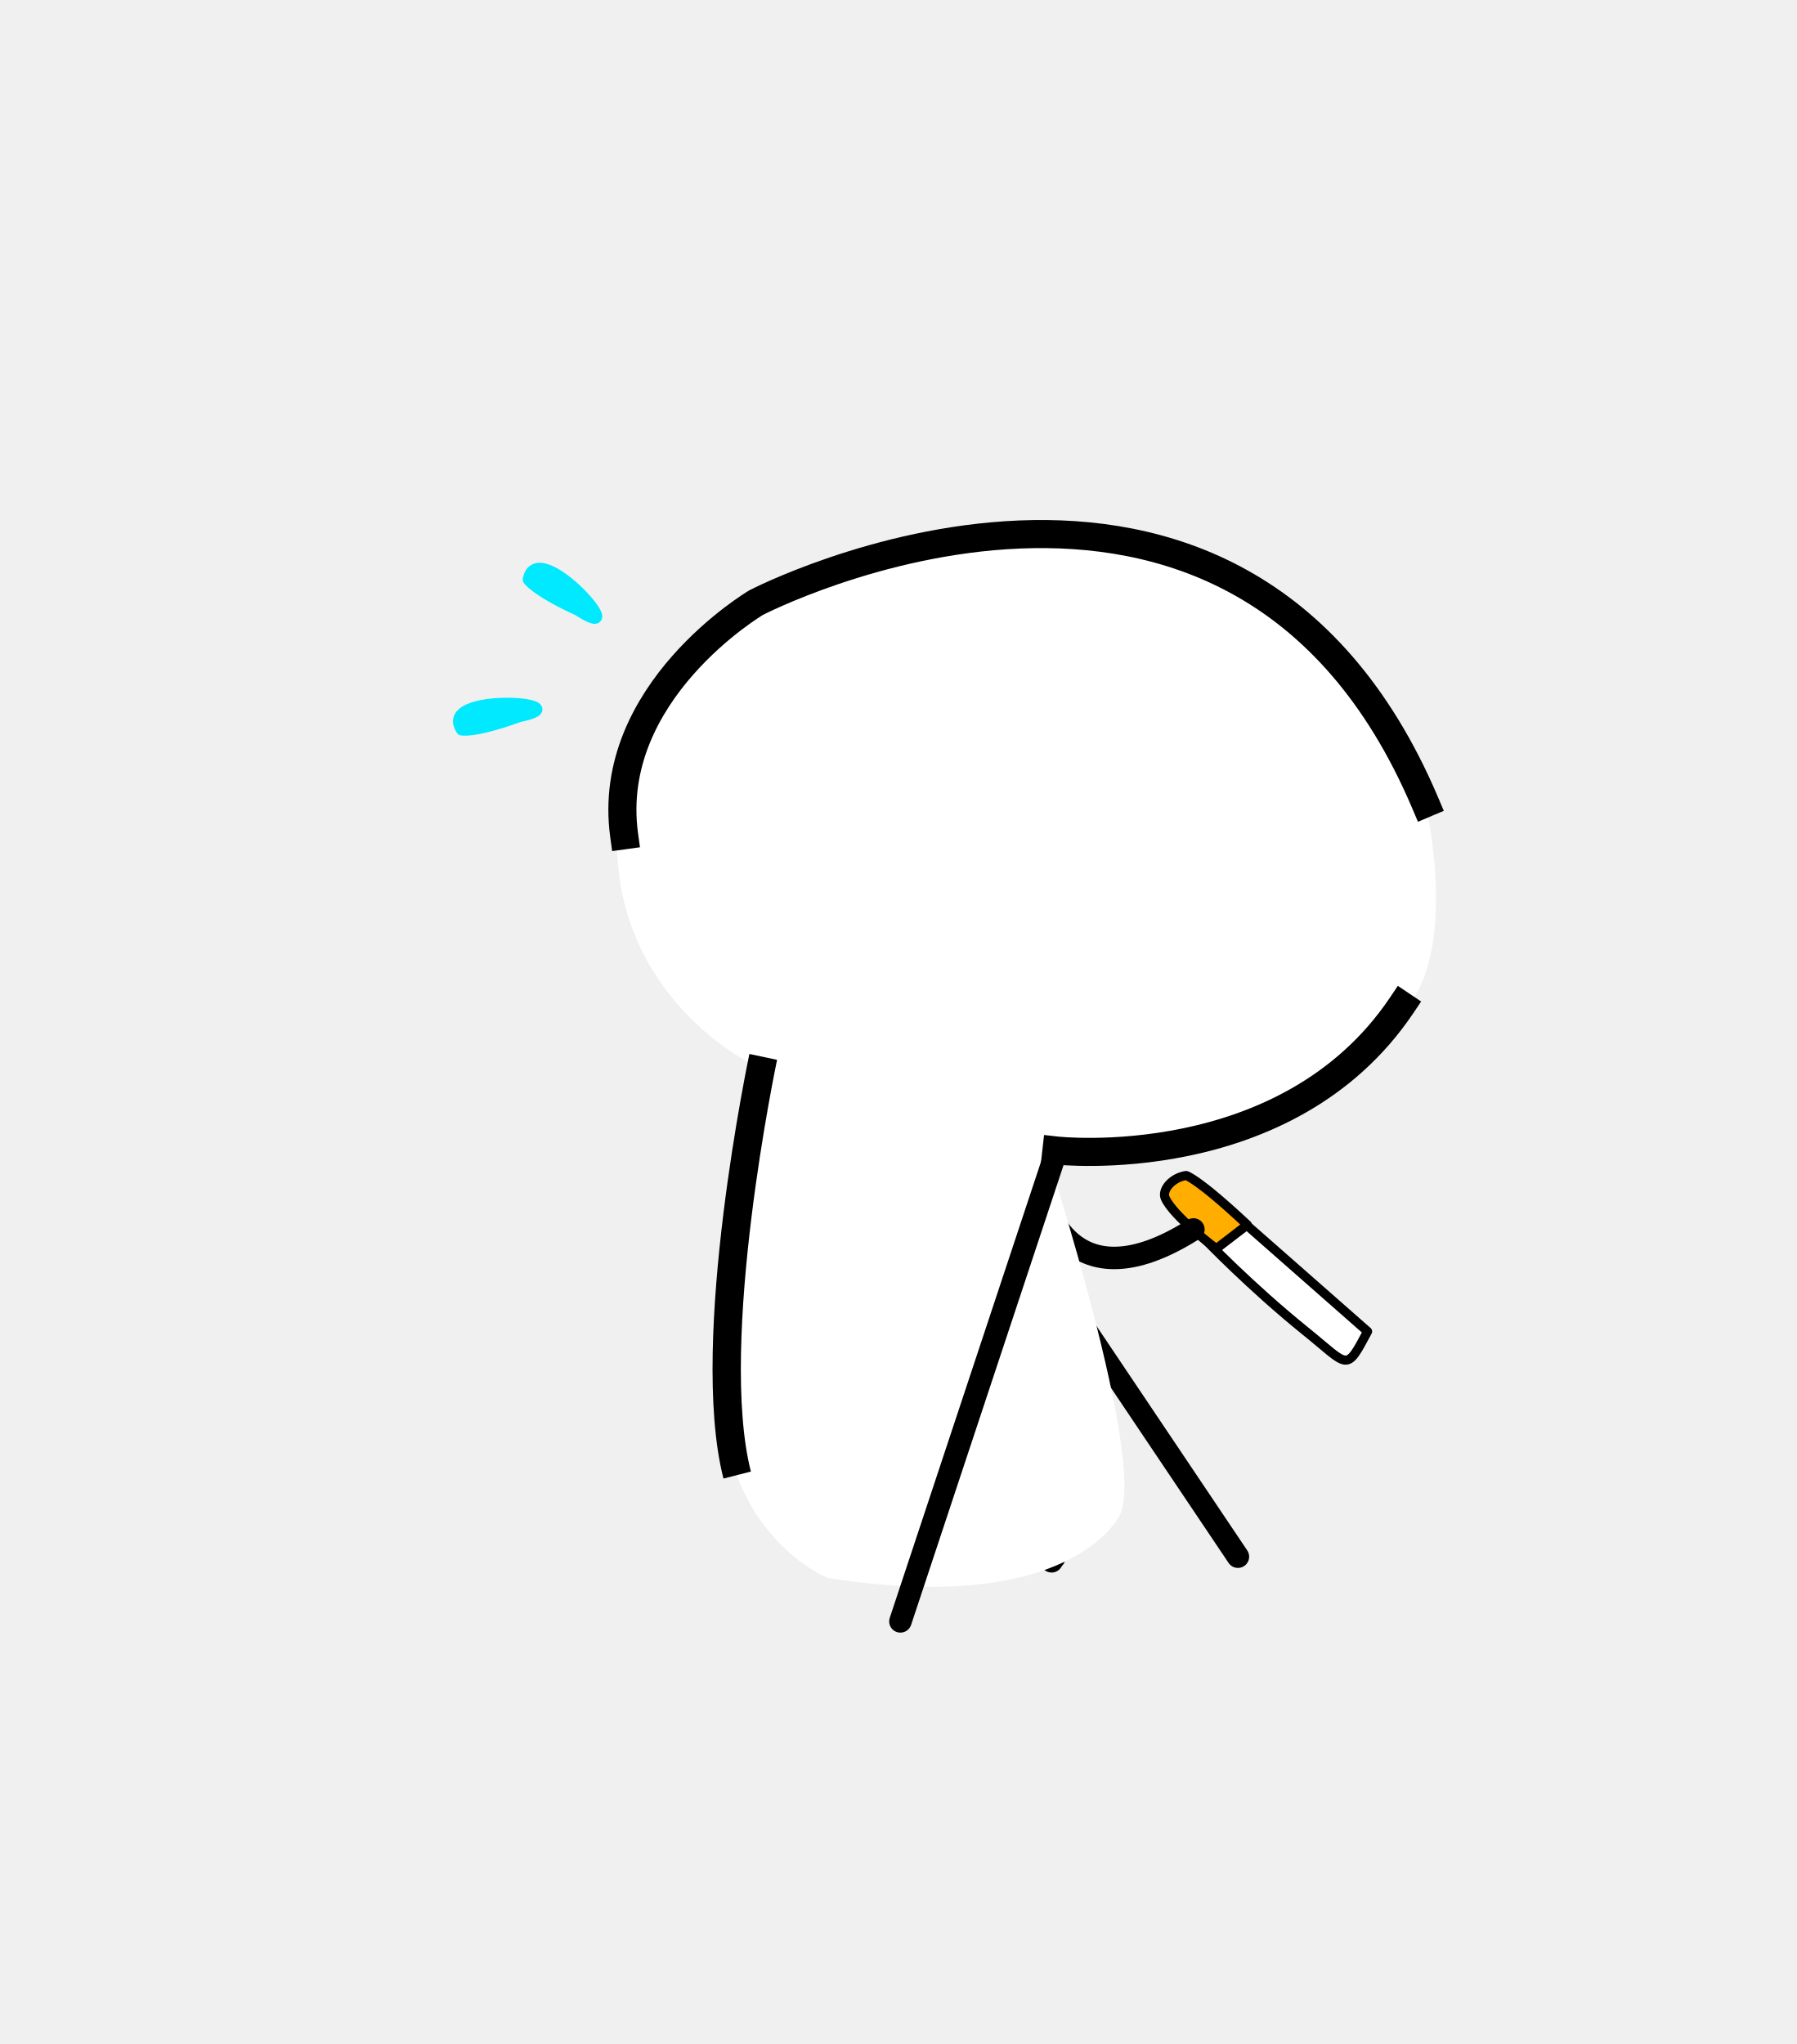
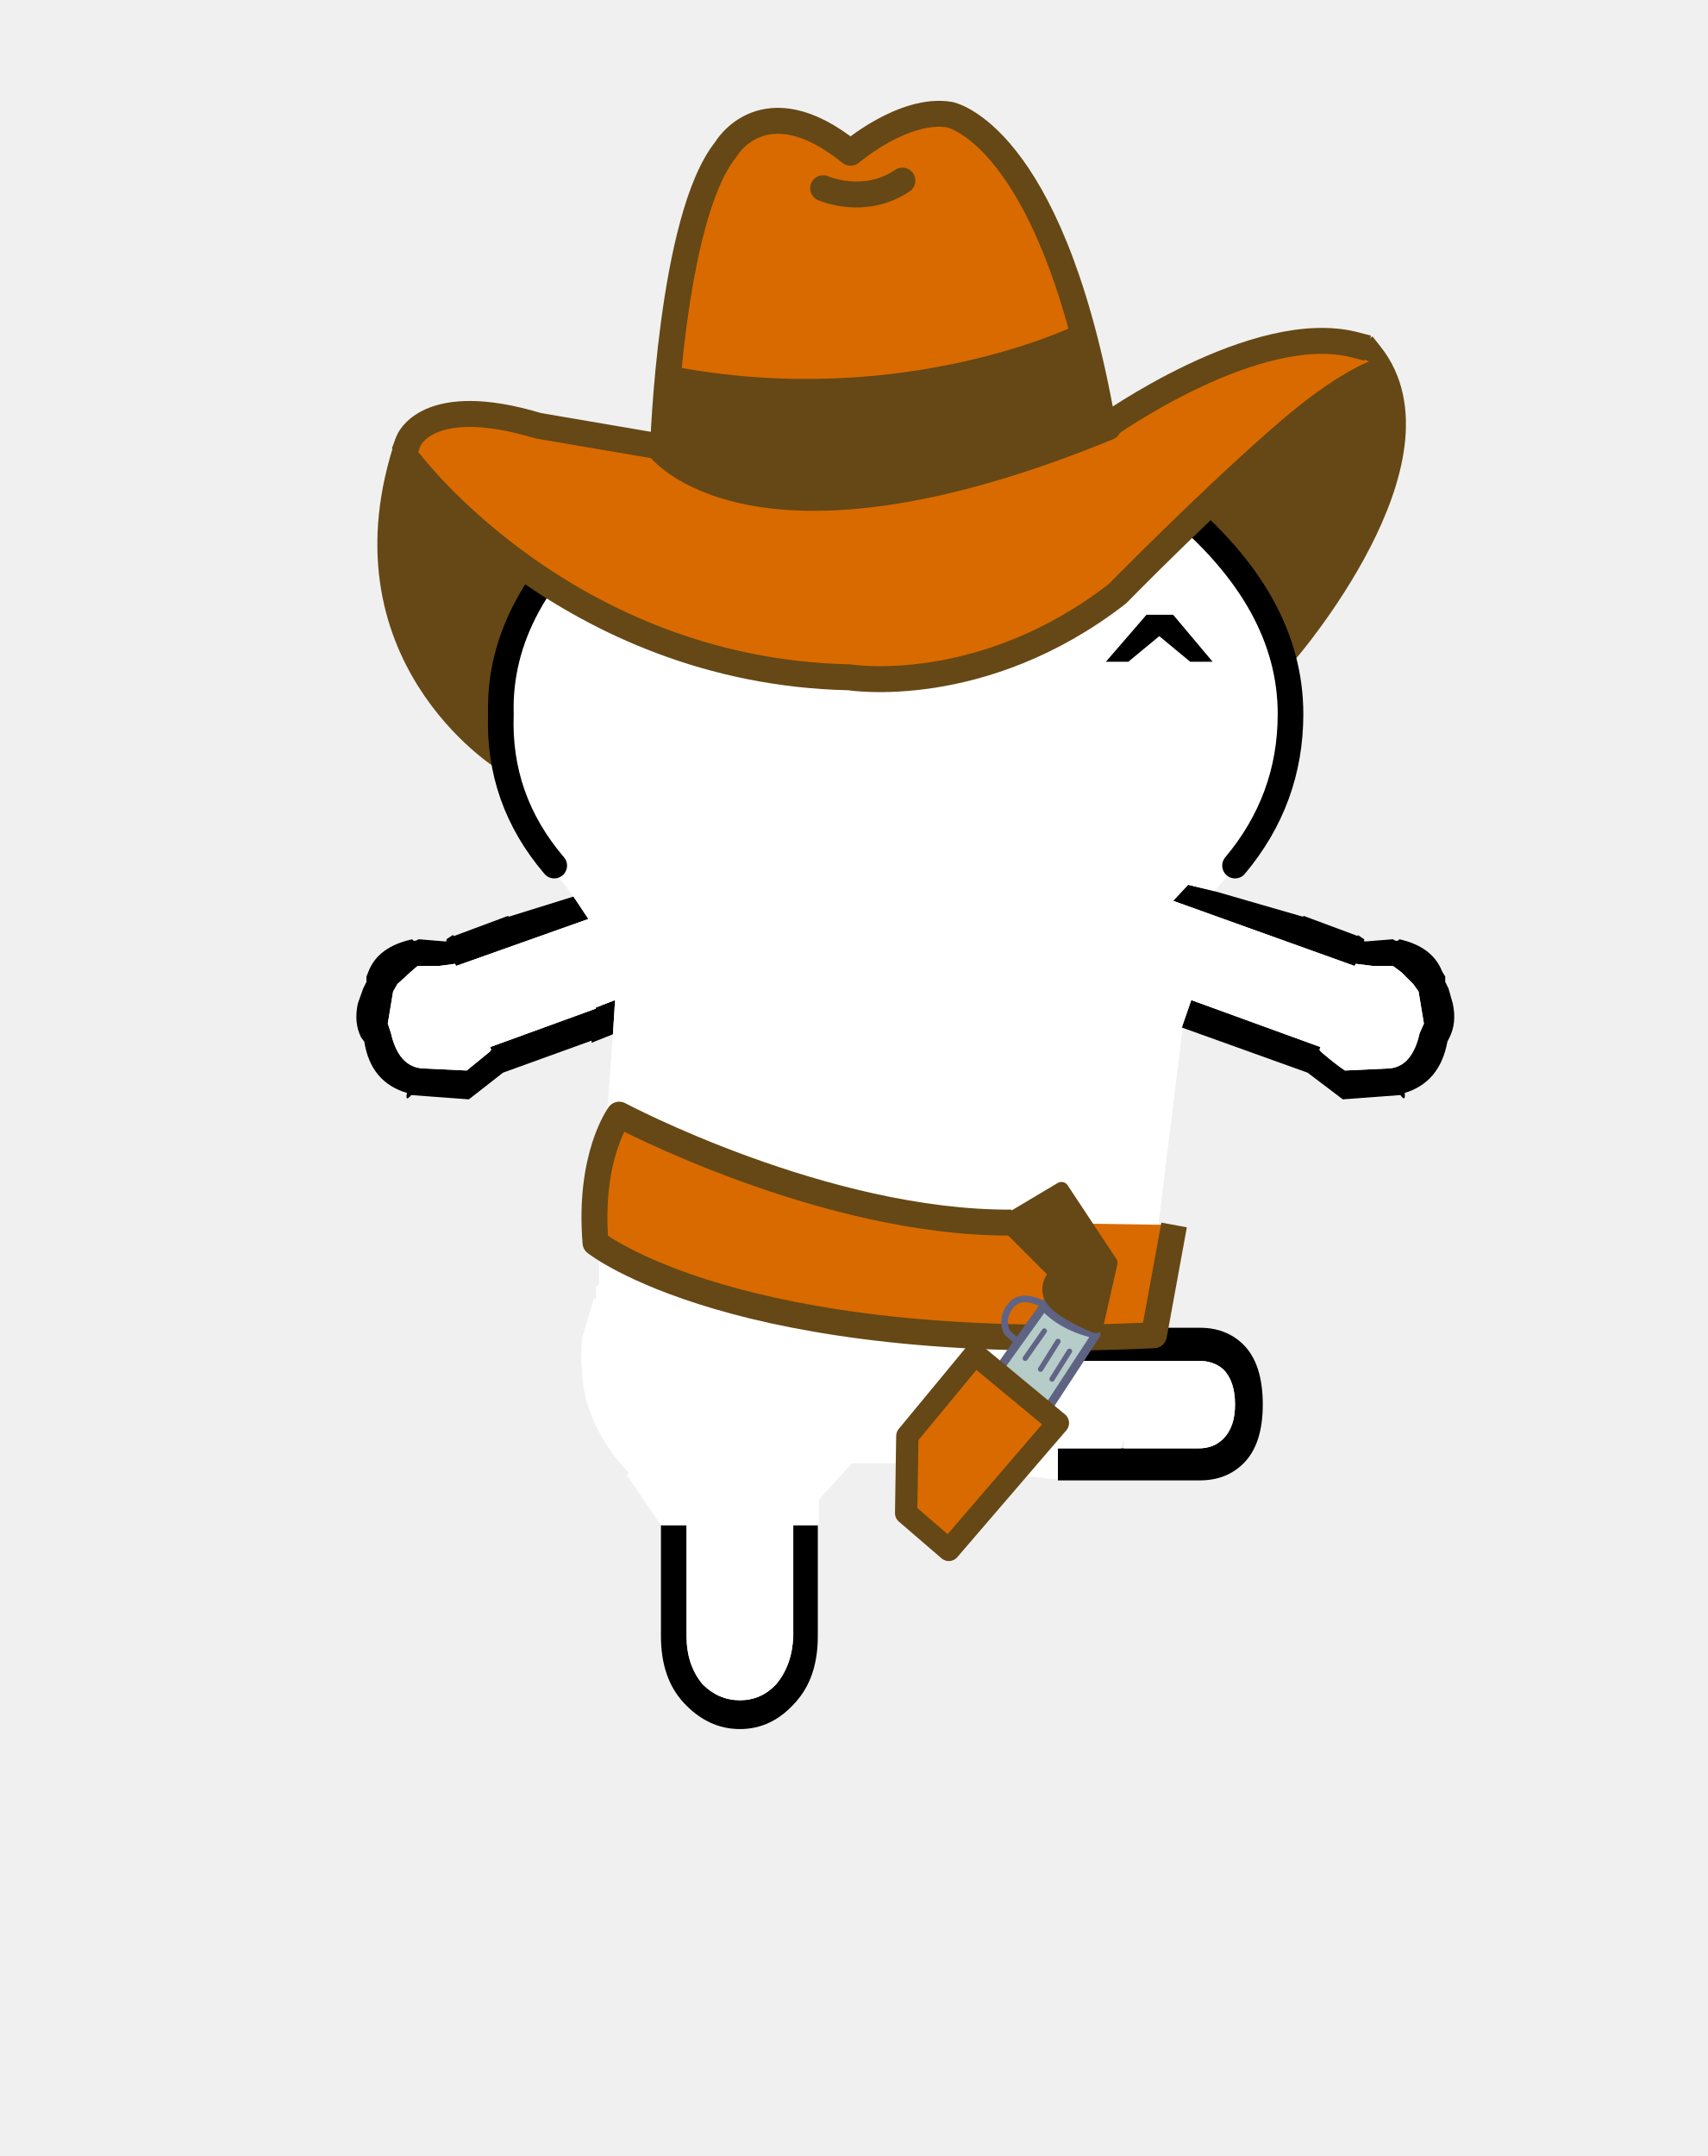
- <svg xmlns="http://www.w3.org/2000/svg" xmlns:xlink="http://www.w3.org/1999/xlink" height="182" width="160" version="1.1" id="svg524">
-   <defs id="defs516">
-     <path d="M1.35 0h.2l.55.1.45.35q.45.45.45 1L2.55 2.6q-.45.4-1 .4l-.8-.2-.25-.2-.45-.7v-.15L0 1.45v-.1q.05-.5.5-.9l.25-.2Q1 .05 1.3 0h.05m.45.85L1.55.8Q1.2.75 1 1q-.2.15-.2.45v.15l.15.45H1l.05.05.2.1.3.05.55-.2.15-.6-.05-.3L2.1 1 2.05.95 1.9.85h-.1" fill-rule="evenodd" id="a" />
-     <use height="3" transform="translate(.8)" width="3" xlink:href="#a" id="c" />
+ <svg xmlns="http://www.w3.org/2000/svg" xmlns:xlink="http://www.w3.org/1999/xlink" height="202" width="160" version="1.1" id="svg2391">
+   <defs id="defs2383">
+     <path d="M 0.7,-0.3 2.55,1.9 H 1.5 L 0.05,0.7 -1.4,1.9 h -1.05 l 1.9,-2.2 H 0.7" fill-rule="evenodd" transform="translate(2.45,0.3)" id="a" />
+     <use height="2.2" width="5" xlink:href="#a" id="c" x="0" y="0" />
    <g id="b">
-       <path d="M.35-60h3.9l1.2.55 3.85-8.6 3.9 8.6 1.25-.55 3.15 3.05 1.1 1.1-1.1-1.1 1.15 1.1h-.05l-.35.4.1.1q2.1 2.05 2.3 4.55l.05.6q0 1.65-.8 3.1l-.25.45-1.4 1.7.1.1-.3.3-3.25.9v4.7l-3.25.7-3.15.9.65 1.6L12.5-37q1.7-.6 3-.6 1.55 0 2.15.6.8.8.8 2 0 1.1-.75 1.85-1.05 1.05-4.1 1.25l-1.25.05.35 1.5 1.5-.05-.05 2.75-1.5 1.25v6.75H8.1v1.55h6.6q.7 0 1.15.4.55.55.55 1.65 0 1.05-.55 1.6-.45.45-1.15.45H8.1v.95H.5l-3.55 3.5V-3q0 .7-.45 1.15-.55.55-1.6.55-1.1 0-1.65-.55-.4-.45-.4-1.15v-6.55H-8.7l-1.7-1.1-1.75-3.9v-3.9l.45-.4q.75-.6 1.35-1.55l-1.25-1-.7.95.4-10.95 1.75-12.8.4.35.75-.7-1-1.1q-1.5-1.9-1.5-4.15l.05-1q.35-2.3 2.45-4.25l-.75-.75.5-3.95.65.3 3.85-8.6 3.85 8.6L.35-60m12.9 16.4l.75-1.55v-1.35h-1.5v1.45h.55l-.55 1.45h.75m-2.95 0l.8-1.55v-1.35H9.55v1.45h.55l-.55 1.45h.75" fill="#fff" fill-rule="evenodd" transform="translate(21.55 71)" id="path509" />
-       <path d="M.35-60l-1.25.55-3.85-8.6-3.85 8.6-.65-.3-.55-.25 5.05-11 5.1 11m-10.1 4.2l.75.75q-2.1 1.95-2.45 4.25l-.05 1q0 2.25 1.5 4.15l1 1.1-.75.7-.4-.35-.6-.7q-1.8-2.2-1.8-4.9l.05-1q.35-2.8 2.75-5m-2.55 35.35l.7-.95 1.25 1q-.6.95-1.35 1.55l-.45.4q-.7.45-1.6.45-.95 0-2.65-1.1l-1.9-.65q-.9 0-1.3.55l-.6.95-1.35-.75 1.2-1.65q.8-.8 1.95-.8 1.1 0 2.25.8 1.65.85 2.55.85.65 0 1.3-.65m3.6 10.9h1.55V-3q0 .7.4 1.15.55.55 1.65.55 1.05 0 1.6-.55.45-.45.45-1.15v-6.55h1.5v6.6q0 1.25-.8 2.05-.9.9-2.75.9Q-7 0-7.9-.9q-.8-.8-.8-2.05v-6.6m16.8-3.5V-14h6.6q.7 0 1.15-.45.55-.55.55-1.6 0-1.1-.55-1.65-.45-.4-1.15-.4H8.1v-1.55h6.65q1.25 0 2.05.8.9.9.9 2.8 0 1.85-.9 2.75l-.3.25q-.75.55-1.75.55H8.1v-.55m6.1-17.35l-1.5.05-.35-1.5 1.25-.05q3.05-.2 4.1-1.25.75-.75.75-1.85 0-1.2-.8-2-.6-.6-2.15-.6-1.3 0-3 .6l-3.35 1.25-.65-1.6 3.15-.9 3.25-.7.75-.05q2.2 0 3.25 1.05Q20-36.9 20-35.1q0 1.85-1 2.85l-.4.35q-1.6 1.2-4.4 1.5m4.25-14.45l-.1-.1 1.4-1.7.25-.45q.8-1.45.8-3.1l-.05-.6q-.2-2.5-2.3-4.55l-.1-.1.35-.4h.05l.3-.35q2.55 2.35 2.75 5.4l.05.6q0 1.9-.9 3.55-.7 1.25-1.9 2.4l-.6-.6m-4-15.15l-1.25.55-3.9-8.6-3.85 8.6-1.2-.55L9.3-71l5.15 11M10.3-43.6h-.75l.55-1.45h-.55v-1.45h1.55v1.35l-.8 1.55m2.95 0h-.75l.55-1.45h-.55v-1.45H14v1.35l-.75 1.55" fill-rule="evenodd" transform="translate(21.55 71)" id="path511" />
-       <path d="M4.25-60H.35m12.3 40.35v-6.75m6.05-29.45l-1.1-1.1" fill="none" stroke="#000" stroke-linecap="round" stroke-linejoin="round" transform="translate(21.55 71)" id="path513" />
+       <path d="m 15.4,-40.35 4.15,1.2 v -0.05 l 2.55,0.95 v -0.05 l 0.3,0.2 v 0.1 h 0.1 l 1.25,-0.1 q 0.2,0.15 0.3,0 1.55,0.35 2,1.5 l 0.15,0.25 v 0.25 l 0.15,0.3 0.2,0.7 q 0.2,0.9 -0.15,1.6 l -0.1,0.2 q -0.35,1.9 -2,2.4 0.05,0.45 -0.2,0.1 l -2.7,0.2 -1.65,-1.25 -5.85,-2.1 h -0.05 l 0.45,-1.3 6.05,2.2 -0.05,0.15 h 0.05 v 0.05 q 0.7,0.6 1.15,0.9 l 2.1,-0.1 q 1.05,-0.1 1.4,-1.65 l 0.2,-0.45 -0.25,-1.5 -0.25,-0.35 -0.55,-0.55 -0.4,-0.3 H 22.8 l -0.8,-0.1 -0.05,0.1 -8.5,-3.05 0.7,-0.75 1.25,0.3 m -3.1,20.45 h 2.4 q 1.25,0 2.05,0.8 0.9,0.9 0.9,2.8 0,1.85 -0.9,2.75 -0.8,0.8 -2.05,0.8 H 8.05 v -1.5 h 6.6 q 0.7,0 1.15,-0.45 0.55,-0.55 0.55,-1.6 0,-1.1 -0.55,-1.65 -0.45,-0.4 -1.15,-0.4 H 9.25 L 10,-19.9 h 2.3 m -15.5,9.25 v 5.2 q 0,1.95 -1.05,3.1 -1.1,1.25 -2.6,1.25 -1.5,0 -2.65,-1.25 -1.05,-1.15 -1.05,-3.1 v -5.2 h 1.2 v 5.2 q 0,1.35 0.75,2.25 0.75,0.75 1.75,0.75 1,0 1.7,-0.75 0.75,-0.9 0.8,-2.25 v -5.2 h 1.15 m -9.6,-23 -1,0.4 v -0.1 l -4.15,1.5 -1.6,1.25 -2.7,-0.2 q -0.3,0.35 -0.2,-0.1 -1.7,-0.5 -2,-2.4 l -0.15,-0.2 q -0.35,-0.7 -0.15,-1.6 l 0.25,-0.7 0.15,-0.3 v -0.25 l 0.1,-0.25 q 0.45,-1.15 2.05,-1.5 0.05,0.15 0.3,0 l 1.2,0.1 h 0.1 v -0.1 l 0.3,-0.2 0.05,0.05 2.55,-0.95 v 0.05 l 3.05,-0.95 0.7,1.05 -6.2,2.2 -0.05,-0.1 -0.75,0.1 h -1 l -0.35,0.3 -0.6,0.55 -0.2,0.35 -0.25,1.5 0.15,0.45 q 0.35,1.55 1.45,1.65 l 2.1,0.1 1.1,-0.9 v -0.05 h 0.05 l -0.05,-0.15 4.95,-1.8 v -0.05 l 0.9,-0.35 -0.1,1.6" fill-rule="evenodd" transform="translate(24.8,64.6)" id="path2376" />
+       <path d="m 15.4,-40.35 -1.25,-0.3 -0.7,0.75 8.5,3.05 0.05,-0.1 0.8,0.1 h 0.95 l 0.4,0.3 0.55,0.55 0.25,0.35 0.25,1.5 -0.2,0.45 q -0.35,1.55 -1.4,1.65 l -2.1,0.1 q -0.45,-0.3 -1.15,-0.9 V -32.9 H 20.3 l 0.05,-0.15 -6.05,-2.2 -0.45,1.3 h 0.05 l -1.3,10.5 h 0.05 l -0.05,0.4 V -23 h -0.05 l -0.25,3.1 H 10 l -0.75,1.55 h 5.4 q 0.7,0 1.15,0.4 0.55,0.55 0.55,1.65 0,1.05 -0.55,1.6 -0.45,0.45 -1.15,0.45 h -3.5 V -14.7 L 11,-14.25 H 8.05 v 1.45 l -7.2,-0.7 v -0.05 H -1.6 l -1.55,1.7 v 1.2 h -1.2 v 5.2 q -0.05,1.35 -0.8,2.25 -0.7,0.75 -1.7,0.75 -1,0 -1.75,-0.75 -0.75,-0.9 -0.75,-2.25 v -5.2 h -1.2 l -1.6,-2.35 0.1,-0.1 q -1.8,-1.9 -2.15,-4.15 l -0.1,-1.2 0.05,-0.95 0.55,-1.85 h 0.1 v -0.55 l 0.15,-0.15 v -1.35 h -0.05 l -0.05,-0.8 v -2.05 l -0.2,-0.65 -0.15,-0.45 0.15,-0.4 0.25,-0.5 0.25,-0.75 h 0.1 l 0.35,-4.75 0.1,-1.6 -0.9,0.35 v 0.05 l -4.95,1.8 0.05,0.15 h -0.05 v 0.05 l -1.1,0.9 -2.1,-0.1 q -1.1,-0.1 -1.45,-1.65 l -0.15,-0.45 0.25,-1.5 0.2,-0.35 0.6,-0.55 0.35,-0.3 h 1 l 0.75,-0.1 0.05,0.1 6.2,-2.2 -0.7,-1.05 -1.1,-1.45 h 0.2 q -2.65,-3.1 -2.5,-7.1 -0.15,-5.3 5.35,-9.8 5.5,-5.05 13.15,-5.55 7.6,0.5 13.05,5.55 5.45,4.5 5.45,9.8 0,4 -2.6,7.1 h 0.1 -0.05 l -1,1.2 m -28.1,5.1 0.05,-0.3 -0.05,0.3 m -1.15,13.25 0.05,0.1 -0.05,-0.1 m 3.75,-6.45 -0.05,-0.05 v 0.05 h 0.05" fill="#ffffff" fill-rule="evenodd" transform="translate(24.8,64.6)" id="path2378" />
+       <path d="M 9.25,23.05 Q 6.6,19.95 6.75,15.95 6.6,10.65 12.1,6.15 17.6,1.1 25.25,0.6 q 7.6,0.5 13.05,5.55 5.45,4.5 5.45,9.8 0,4 -2.6,7.1" fill="none" stroke="#000000" stroke-linecap="round" stroke-linejoin="round" stroke-width="1.2" id="path2380" />
    </g>
  </defs>
-   <path d="m 111.05,109.121 10.727,9.432 c -1.963,3.68 -1.636,3.113 -5.467,0.021 -4.99,-4.02 -9.058,-8.279 -9.058,-8.279" style="clip-rule:evenodd;fill:#ffffff;fill-rule:evenodd;stroke:#000000;stroke-width:0.812;stroke-linecap:round;stroke-linejoin:round;stroke-miterlimit:1.5;stroke-dasharray:none;stroke-opacity:1" id="path929" />
-   <path d="m 108.302,111.187 c 0,0 -3.789,-2.842 -4.543,-4.503 -0.322,-0.708 0.579,-1.822 1.855,-2.016 0,0 0.962,0.192 5.457,4.395 z" style="clip-rule:evenodd;fill:#ffae00;fill-rule:evenodd;stroke:#000000;stroke-width:0.812;stroke-linecap:round;stroke-linejoin:round;stroke-miterlimit:1.5;stroke-dasharray:none;stroke-opacity:1" id="path933" />
-   <g id="layer3">
-     <g style="clip-rule:evenodd;fill-rule:evenodd;stroke-linecap:round;stroke-linejoin:round;stroke-miterlimit:1.5" id="g614" transform="translate(8.399608,-0.512683)">
-       <g transform="translate(0.742418,0.318182)" id="g532">
-         <path d="m 84.5,139.215 -2.663,-29.072 19.252,28.661" style="fill:none;stroke:#000000;stroke-width:2px" id="path530" />
+   <g style="clip-rule:evenodd;fill-rule:evenodd;stroke-linecap:square;stroke-linejoin:round;stroke-miterlimit:1.5" id="g3095" transform="translate(0.3,8)">
+     <g id="hat2">
+       <path d="m 37.413,34.778 10.285,9.714 9.286,5.143 5.857,2.714 7.714,2.857 h 6.286 l 12.286,-0.428 7,-2.572 8.428,-4.571 12.429,-12.429 8,-6 3.714,-3.143 1.143,7.286 -1.286,4.857 c 1.056,4.24 -3.103,7.704 -4.571,9 l -4.286,5.143 -72.428,9.714 -5.429,-3.857 -2.286,-4.285 -1.857,-5.143 -1,-5 z" style="fill:#654815" id="path2958" />
+       <path d="m 120.127,53.063 c 0,0 15.714,-18.142 8,-27.857" style="fill:none;stroke:#654815;stroke-width:2.4px" id="path2960" />
+       <path d="m 46.984,63.063 c 0,0 -15.857,-9.784 -9,-29.749" style="fill:none;stroke:#654815;stroke-width:2.4px;stroke-linecap:butt" id="path2962" />
+     </g>
+     <g transform="matrix(2,0,0,2,82.741,156.2)" id="g2979">
+       <g id="b-9" transform="translate(-24.8,-64.6)">
+         <g transform="translate(24.8,64.6)" id="g2967">
+           <path d="m 15.4,-40.35 4.15,1.2 v -0.05 l 2.55,0.95 v -0.05 l 0.3,0.2 v 0.1 h 0.1 l 1.25,-0.1 c 0.133,0.1 0.233,0.1 0.3,0 1.033,0.233 1.7,0.733 2,1.5 l 0.15,0.25 v 0.25 l 0.15,0.3 0.2,0.7 c 0.133,0.6 0.083,1.133 -0.15,1.6 l -0.1,0.2 c -0.233,1.267 -0.9,2.067 -2,2.4 0.033,0.3 -0.033,0.333 -0.2,0.1 l -2.7,0.2 -1.65,-1.25 -5.85,-2.1 h -0.05 l 0.45,-1.3 6.05,2.2 -0.05,0.15 h 0.05 v 0.05 c 0.467,0.4 0.85,0.7 1.15,0.9 l 2.1,-0.1 c 0.7,-0.067 1.167,-0.617 1.4,-1.65 l 0.2,-0.45 -0.25,-1.5 -0.25,-0.35 -0.55,-0.55 -0.4,-0.3 H 22.8 l -0.8,-0.1 -0.05,0.1 -8.5,-3.05 0.7,-0.75 1.25,0.3 m -3.1,20.45 h 2.4 c 0.833,0 1.517,0.267 2.05,0.8 0.6,0.6 0.9,1.533 0.9,2.8 0,1.233 -0.3,2.15 -0.9,2.75 -0.533,0.533 -1.217,0.8 -2.05,0.8 H 8.05 v -1.5 h 6.6 c 0.467,0 0.85,-0.15 1.15,-0.45 0.367,-0.367 0.55,-0.9 0.55,-1.6 0,-0.733 -0.183,-1.283 -0.55,-1.65 -0.3,-0.267 -0.683,-0.4 -1.15,-0.4 H 9.25 L 10,-19.9 h 2.3 m -15.5,9.25 v 5.2 c 0,1.3 -0.35,2.333 -1.05,3.1 -0.733,0.833 -1.6,1.25 -2.6,1.25 -1,0 -1.883,-0.417 -2.65,-1.25 -0.7,-0.767 -1.05,-1.8 -1.05,-3.1 v -5.2 h 1.2 v 5.2 c 0,0.9 0.25,1.65 0.75,2.25 0.5,0.5 1.083,0.75 1.75,0.75 0.667,0 1.233,-0.25 1.7,-0.75 0.5,-0.6 0.767,-1.35 0.8,-2.25 v -5.2 h 1.15 m -9.6,-23 -1,0.4 v -0.1 l -4.15,1.5 -1.6,1.25 -2.7,-0.2 c -0.2,0.233 -0.267,0.2 -0.2,-0.1 -1.133,-0.333 -1.8,-1.133 -2,-2.4 l -0.15,-0.2 c -0.233,-0.467 -0.283,-1 -0.15,-1.6 l 0.25,-0.7 0.15,-0.3 v -0.25 l 0.1,-0.25 c 0.3,-0.767 0.983,-1.267 2.05,-1.5 0.033,0.1 0.133,0.1 0.3,0 l 1.2,0.1 h 0.1 v -0.1 l 0.3,-0.2 0.05,0.05 2.55,-0.95 v 0.05 l 3.05,-0.95 0.7,1.05 -6.2,2.2 -0.05,-0.1 -0.75,0.1 h -1 l -0.35,0.3 -0.6,0.55 -0.2,0.35 -0.25,1.5 0.15,0.45 c 0.233,1.033 0.717,1.583 1.45,1.65 l 2.1,0.1 1.1,-0.9 v -0.05 h 0.05 l -0.05,-0.15 4.95,-1.8 v -0.05 l 0.9,-0.35 -0.1,1.6" id="path2965" />
+         </g>
+         <g transform="translate(24.8,64.6)" id="g2971">
+           <path d="m 15.4,-40.35 -1.25,-0.3 -0.7,0.75 8.5,3.05 0.05,-0.1 0.8,0.1 h 0.95 l 0.4,0.3 0.55,0.55 0.25,0.35 0.25,1.5 -0.2,0.45 c -0.233,1.033 -0.7,1.583 -1.4,1.65 l -2.1,0.1 c -0.3,-0.2 -0.683,-0.5 -1.15,-0.9 V -32.9 H 20.3 l 0.05,-0.15 -6.05,-2.2 -0.45,1.3 h 0.05 l -1.3,10.5 h 0.05 l -0.05,0.4 V -23 h -0.05 l -0.25,3.1 H 10 l -0.75,1.55 h 5.4 c 0.467,0 0.85,0.133 1.15,0.4 0.367,0.367 0.55,0.917 0.55,1.65 0,0.7 -0.183,1.233 -0.55,1.6 -0.3,0.3 -0.683,0.45 -1.15,0.45 h -3.5 V -14.7 L 11,-14.25 H 8.05 v 1.45 l -7.2,-0.7 v -0.05 H -1.6 l -1.55,1.7 v 1.2 h -1.2 v 5.2 c -0.033,0.9 -0.3,1.65 -0.8,2.25 -0.467,0.5 -1.033,0.75 -1.7,0.75 -0.667,0 -1.25,-0.25 -1.75,-0.75 -0.5,-0.6 -0.75,-1.35 -0.75,-2.25 v -5.2 h -1.2 l -1.6,-2.35 0.1,-0.1 c -1.2,-1.267 -1.917,-2.65 -2.15,-4.15 l -0.1,-1.2 0.05,-0.95 0.55,-1.85 h 0.1 v -0.55 l 0.15,-0.15 v -1.35 h -0.05 l -0.05,-0.8 v -2.05 l -0.2,-0.65 -0.15,-0.45 0.15,-0.4 0.25,-0.5 0.25,-0.75 h 0.1 l 0.35,-4.75 0.1,-1.6 -0.9,0.35 v 0.05 l -4.95,1.8 0.05,0.15 h -0.05 v 0.05 l -1.1,0.9 -2.1,-0.1 c -0.733,-0.067 -1.217,-0.617 -1.45,-1.65 l -0.15,-0.45 0.25,-1.5 0.2,-0.35 0.6,-0.55 0.35,-0.3 h 1 l 0.75,-0.1 0.05,0.1 6.2,-2.2 -0.7,-1.05 -1.1,-1.45 h 0.2 c -1.767,-2.067 -2.6,-4.433 -2.5,-7.1 -0.1,-3.533 1.683,-6.8 5.35,-9.8 3.667,-3.367 8.05,-5.217 13.15,-5.55 5.067,0.333 9.417,2.183 13.05,5.55 3.633,3 5.45,6.267 5.45,9.8 0,2.667 -0.867,5.033 -2.6,7.1 h 0.1 -0.05 l -1,1.2 m -28.1,5.1 0.05,-0.3 -0.05,0.3 m -1.15,13.25 0.05,0.1 -0.05,-0.1 m 3.75,-6.45 -0.05,-0.05 v 0.05 h 0.05" style="fill:#ffffff" id="path2969" />
+         </g>
+         <path d="m 9.25,23.05 c -1.767,-2.067 -2.6,-4.433 -2.5,-7.1 -0.1,-3.533 1.683,-6.8 5.35,-9.8 3.667,-3.367 8.05,-5.217 13.15,-5.55 5.067,0.333 9.417,2.183 13.05,5.55 3.633,3 5.45,6.267 5.45,9.8 0,2.667 -0.867,5.033 -2.6,7.1" style="fill:none;fill-rule:nonzero;stroke:#000000;stroke-width:1.2px;stroke-linecap:round;stroke-miterlimit:4" id="path2973" />
      </g>
-       <g transform="translate(0.742418,0.318182)" id="g536">
-         <path d="m 66.8,139.835 3.54,-30.095 14.396,29.152" style="fill:none;stroke:#000000;stroke-width:2px" id="path534" />
+       <g id="a-1" transform="translate(12.75,-53)">
+         <path d="M 0.7,-0.3 2.55,1.9 H 1.5 L 0.05,0.7 -1.4,1.9 h -1.05 l 1.9,-2.2 H 0.7" id="path2976" />
      </g>
-       <path d="m 84.508,107.015 c 0,0 2.121,10.076 13.363,2.97" style="fill:none;stroke:#000000;stroke-width:2px" id="path538" />
-       <g transform="matrix(2,0,0,2,83.0834,144.518)" id="g574">
-         <g id="body-fill" transform="matrix(0.5,0,0,0.5,-41.1705,-72.1)">
-           <path d="m 57.045,94.382 c 0,0 -15.745,-8.331 -9.788,-27.516 2.547,-8.201 7.646,-11.561 12.54,-13.745 6.205,-2.771 12.081,-3.166 12.004,-3.803 0,0 14.684,-3.512 20.7,-0.504 6.016,3.008 9.152,1.6 18.048,11.328 8.896,9.728 3.008,7.168 7.232,12.096 0,0 3.2,14.144 -2.88,18.688 0,0 -8.192,13.376 -30.912,12.032 0,0 8.896,27.392 6.464,32.128 0,0 -4.16,8.96 -25.856,5.504 0,0 -10.88,-4.288 -9.152,-20.224 l 3.2,-25.088 z" style="fill:#ffffff;stroke:#ffffff;stroke-width:0.21px;stroke-linecap:square" id="path540" />
-         </g>
-         <g id="g555">
-           <g transform="matrix(0.5,0,0,0.5,-41.1705,-72.1)" id="g545">
-             <path d="m 84.929,102.638 c 0,0 20.5,2.304 30.74,-12.928" style="fill:none;stroke:#000000;stroke-width:2.5px;stroke-linecap:square" id="path543" />
-           </g>
-           <g transform="matrix(0.5,0,0,0.5,-41.1705,-72.1)" id="g549">
-             <path d="m 37.901,51.799 c 0,0 0.576,0.96 4.48,2.752 5.159,3.366 -3.701,-6.872 -4.48,-2.752 z" style="fill:#00e9ff;stroke:#00e9ff;stroke-width:1px" id="path547" />
-           </g>
-           <g transform="matrix(0.356055,-0.351034,0.351034,0.356055,-56.8644,-44.6486)" id="g553">
-             <path d="m 37.901,51.799 c 0,0 0.576,0.96 4.48,2.752 5.159,3.366 -3.701,-6.872 -4.48,-2.752 z" style="fill:#00e9ff;stroke:#00e9ff;stroke-width:1px" id="path551" />
-           </g>
-         </g>
-         <g transform="matrix(0.5,0,0,0.5,-41.1705,-72.1)" id="g559">
-           <path d="m 58.82,94.303 c 0,0 -5.36,25.312 -2.32,37.232" style="fill:none;stroke:#000000;stroke-width:2.52px;stroke-linecap:butt" id="path557" />
-         </g>
-         <g transform="matrix(0.501262,-0.00146963,-0.00146963,0.501712,-41.2946,-71.681)" id="g563">
-           <path d="M 85.02,102.466 71.527,143.442" style="fill:none;stroke:#000000;stroke-width:2px" id="path561" />
-         </g>
-         <g id="cigarette" transform="matrix(0.479079,0.893483,-0.4351,0.233297,-10.6372,-29.0646)">
-           <g transform="matrix(0.5,0,0,0.5,-41.1705,-72.1)" id="g567" />
-           <g transform="matrix(0.5,0,0,0.5,-41.1705,-72.1)" id="g571" />
-         </g>
+     </g>
+     <g id="belt" transform="translate(0,12)">
+       <path d="M 94.508,94.546 C 76.952,94.658 57.73,84.435 57.73,84.435 c 0,0 -2.889,3.889 -2.222,12 0,0 13.222,10.556 52.333,8.667 l 1.889,-10.333" style="fill:#d96a00;stroke:#654815;stroke-width:2.43px;stroke-linecap:butt" id="path2981" />
+     </g>
+     <g id="gun" transform="matrix(2,0,0,2,82.641,156.2)">
+       <g transform="matrix(0.5,0,0,0.5,-41.3205,-72.1)" id="g2986">
+         <path d="m 97.88,102.449 c 0,0 -2.202,-1.536 -3.38,-0.205 -1.177,1.331 -0.409,2.611 -0.409,2.611 l 0.973,0.87" style="fill:none;stroke:#5f6486;stroke-width:0.62px;stroke-linecap:round" id="path2984" />
      </g>
-       <g transform="translate(1)" id="g578">
-         <path d="m 46.178,74.886 c -1.75,-12.75 11.76,-20.72 11.76,-20.72 0,0 42.627,-22.12 59.587,17.88" style="fill:none;stroke:#000000;stroke-width:2.5px;stroke-linecap:square" id="path576" />
+       <g transform="matrix(0.5,0,0,0.5,-41.3205,-72.1)" id="g2990">
+         <path d="m 97.624,102.244 -4.25,5.939 4.608,3.635 4.454,-6.809 c 0,0 -2.56,-0.41 -4.454,-2.151" style="fill:#b5ccc8;stroke:#5e6383;stroke-width:0.8px" id="path2988" />
+       </g>
+       <g transform="matrix(0.5,0,0,0.5,-41.3205,-72.1)" id="g2994">
+         <path d="m 99.928,106.596 -1.639,2.611" style="fill:none;stroke:#616485;stroke-width:0.49px;stroke-linecap:round" id="path2992" />
+       </g>
+       <g transform="matrix(0.5,0,0,0.5,-41.3205,-72.1)" id="g2998">
+         <path d="m 98.852,105.674 -1.638,2.611" style="fill:none;stroke:#616485;stroke-width:0.49px;stroke-linecap:round" id="path2996" />
+       </g>
+       <g transform="matrix(0.5,0,0,0.5,-41.3205,-72.1)" id="g3002">
+         <path d="m 97.572,104.701 -1.792,2.56" style="fill:none;stroke:#616485;stroke-width:0.49px;stroke-linecap:round" id="path3000" />
+       </g>
+       <g transform="matrix(0.5,0,0,0.5,-41.3205,-72.1)" id="g3006">
+         <path d="m 91.063,106.88 7.778,6.444 -10.222,11.889 -4,-3.444 0.111,-7.223 6.333,-7.666" style="fill:#d96a00;stroke:#654815;stroke-width:2.09px" id="path3004" />
+       </g>
+       <g transform="matrix(0.5,0,0,0.5,-41.3205,-72.1)" id="g3010">
+         <path d="m 93.952,94.546 5.223,-3.111 4.555,6.889 -1.333,5.889 c 0,0 -3.111,-1.222 -4,-2.444 -0.889,-1.223 0.333,-2.445 0.333,-2.445 z" style="fill:#654815;stroke:#654815;stroke-width:1.39px" id="path3008" />
+       </g>
+     </g>
+     <g id="hat" transform="matrix(2,0,0,2,82.641,156.2)">
+       <g transform="matrix(0.5,0,0,0.5,-41.3205,-78.1)" id="g3015">
+         <path d="m 37.984,36.492 13.286,10.429 9.571,5 13.429,3.428 13.714,-0.571 8,-2.715 9.286,-5.285 8,-8 7.143,-7.429 5.428,-3.286 2.429,-2 -3.429,-2 -10.857,2 -11.143,6.143 -2.714,-12.714 -2.714,-7.286 -4.572,-6.285 -4.714,-3.572 -6,1.714 -2,2 -5.857,-2 -4.429,0.143 -2.428,2.143 -2.572,7.572 -2.571,13.285 -1,6.715 -14.572,-2.572 H 41.27 l -3.286,1.572 v 3.571" style="fill:#d96a00" id="path3013" />
+       </g>
+       <g transform="matrix(0.5,0,0,0.5,-41.3205,-78.1)" id="g3019">
+         <path d="m 62.413,28.063 -0.858,6.572 4,2.143 5.143,1.714 5.286,0.571 5,-0.285 5,-1 7.571,-2.143 10.286,-2.714 -0.857,-2.715 -1.429,-5.143 -0.428,-1.285 -10.714,3.285 -11.858,1.572 -12,-0.714 -3.857,-1.143 z" style="fill:#654815" id="path3017" />
+       </g>
+       <g transform="matrix(0.5,0,0,0.5,-41.3205,-78.1)" id="g3023">
+         <path d="m 37.984,33.314 c 0,0 1.714,-4.571 12.143,-1.428 l 11.714,2 c 0,0 0.714,-21.429 5.857,-27.858 0,0 3.572,-6.285 11.715,0.286 0,0 5,-4.286 9.285,-3.571 0,0 9.286,1.714 14.143,27.857 l 0.429,1.428 c 0,0 14.143,-10.142 23.428,-7.714" style="fill:none;stroke:#654815;stroke-width:2.43px" id="path3021" />
+       </g>
+       <g transform="matrix(0.5,0,0,0.5,-41.3205,-78.1)" id="g3027">
+         <path d="m 38.127,35.314 c 0,0 14.714,19.572 41.143,20.143 0,0 12.428,2.035 25.143,-7.822 0,0 9.185,-9.375 16.386,-15.515 3.585,-3.055 6.57,-4.772 7.899,-5.199" style="fill:none;stroke:#654815;stroke-width:2.43px;stroke-linecap:round" id="path3025" />
+       </g>
+       <g transform="matrix(0.5,0,0,0.5,-41.3205,-78.1)" id="g3031">
+         <path d="m 76.841,9.635 c 0,0 3.857,1.714 7.429,-0.714" style="fill:none;stroke:#654815;stroke-width:2.43px;stroke-linecap:round" id="path3029" />
+       </g>
+       <g transform="matrix(0.5,0,0,0.5,-41.3205,-78.1)" id="g3035">
+         <path d="m 61.413,33.886 c 0,0 8.714,11.857 42.142,-1.858" style="fill:#654815;stroke:#654815;stroke-width:2.43px;stroke-linecap:round" id="path3033" />
+       </g>
+       <g transform="matrix(0.5,0,0,0.5,-41.3205,-78.1)" id="g3039">
+         <path d="m 100.984,23.6 c 0,0 -16.286,8 -38,4" style="fill:none;stroke:#654815;stroke-width:2.43px;stroke-linecap:round" id="path3037" />
      </g>
    </g>
  </g>
</svg>
